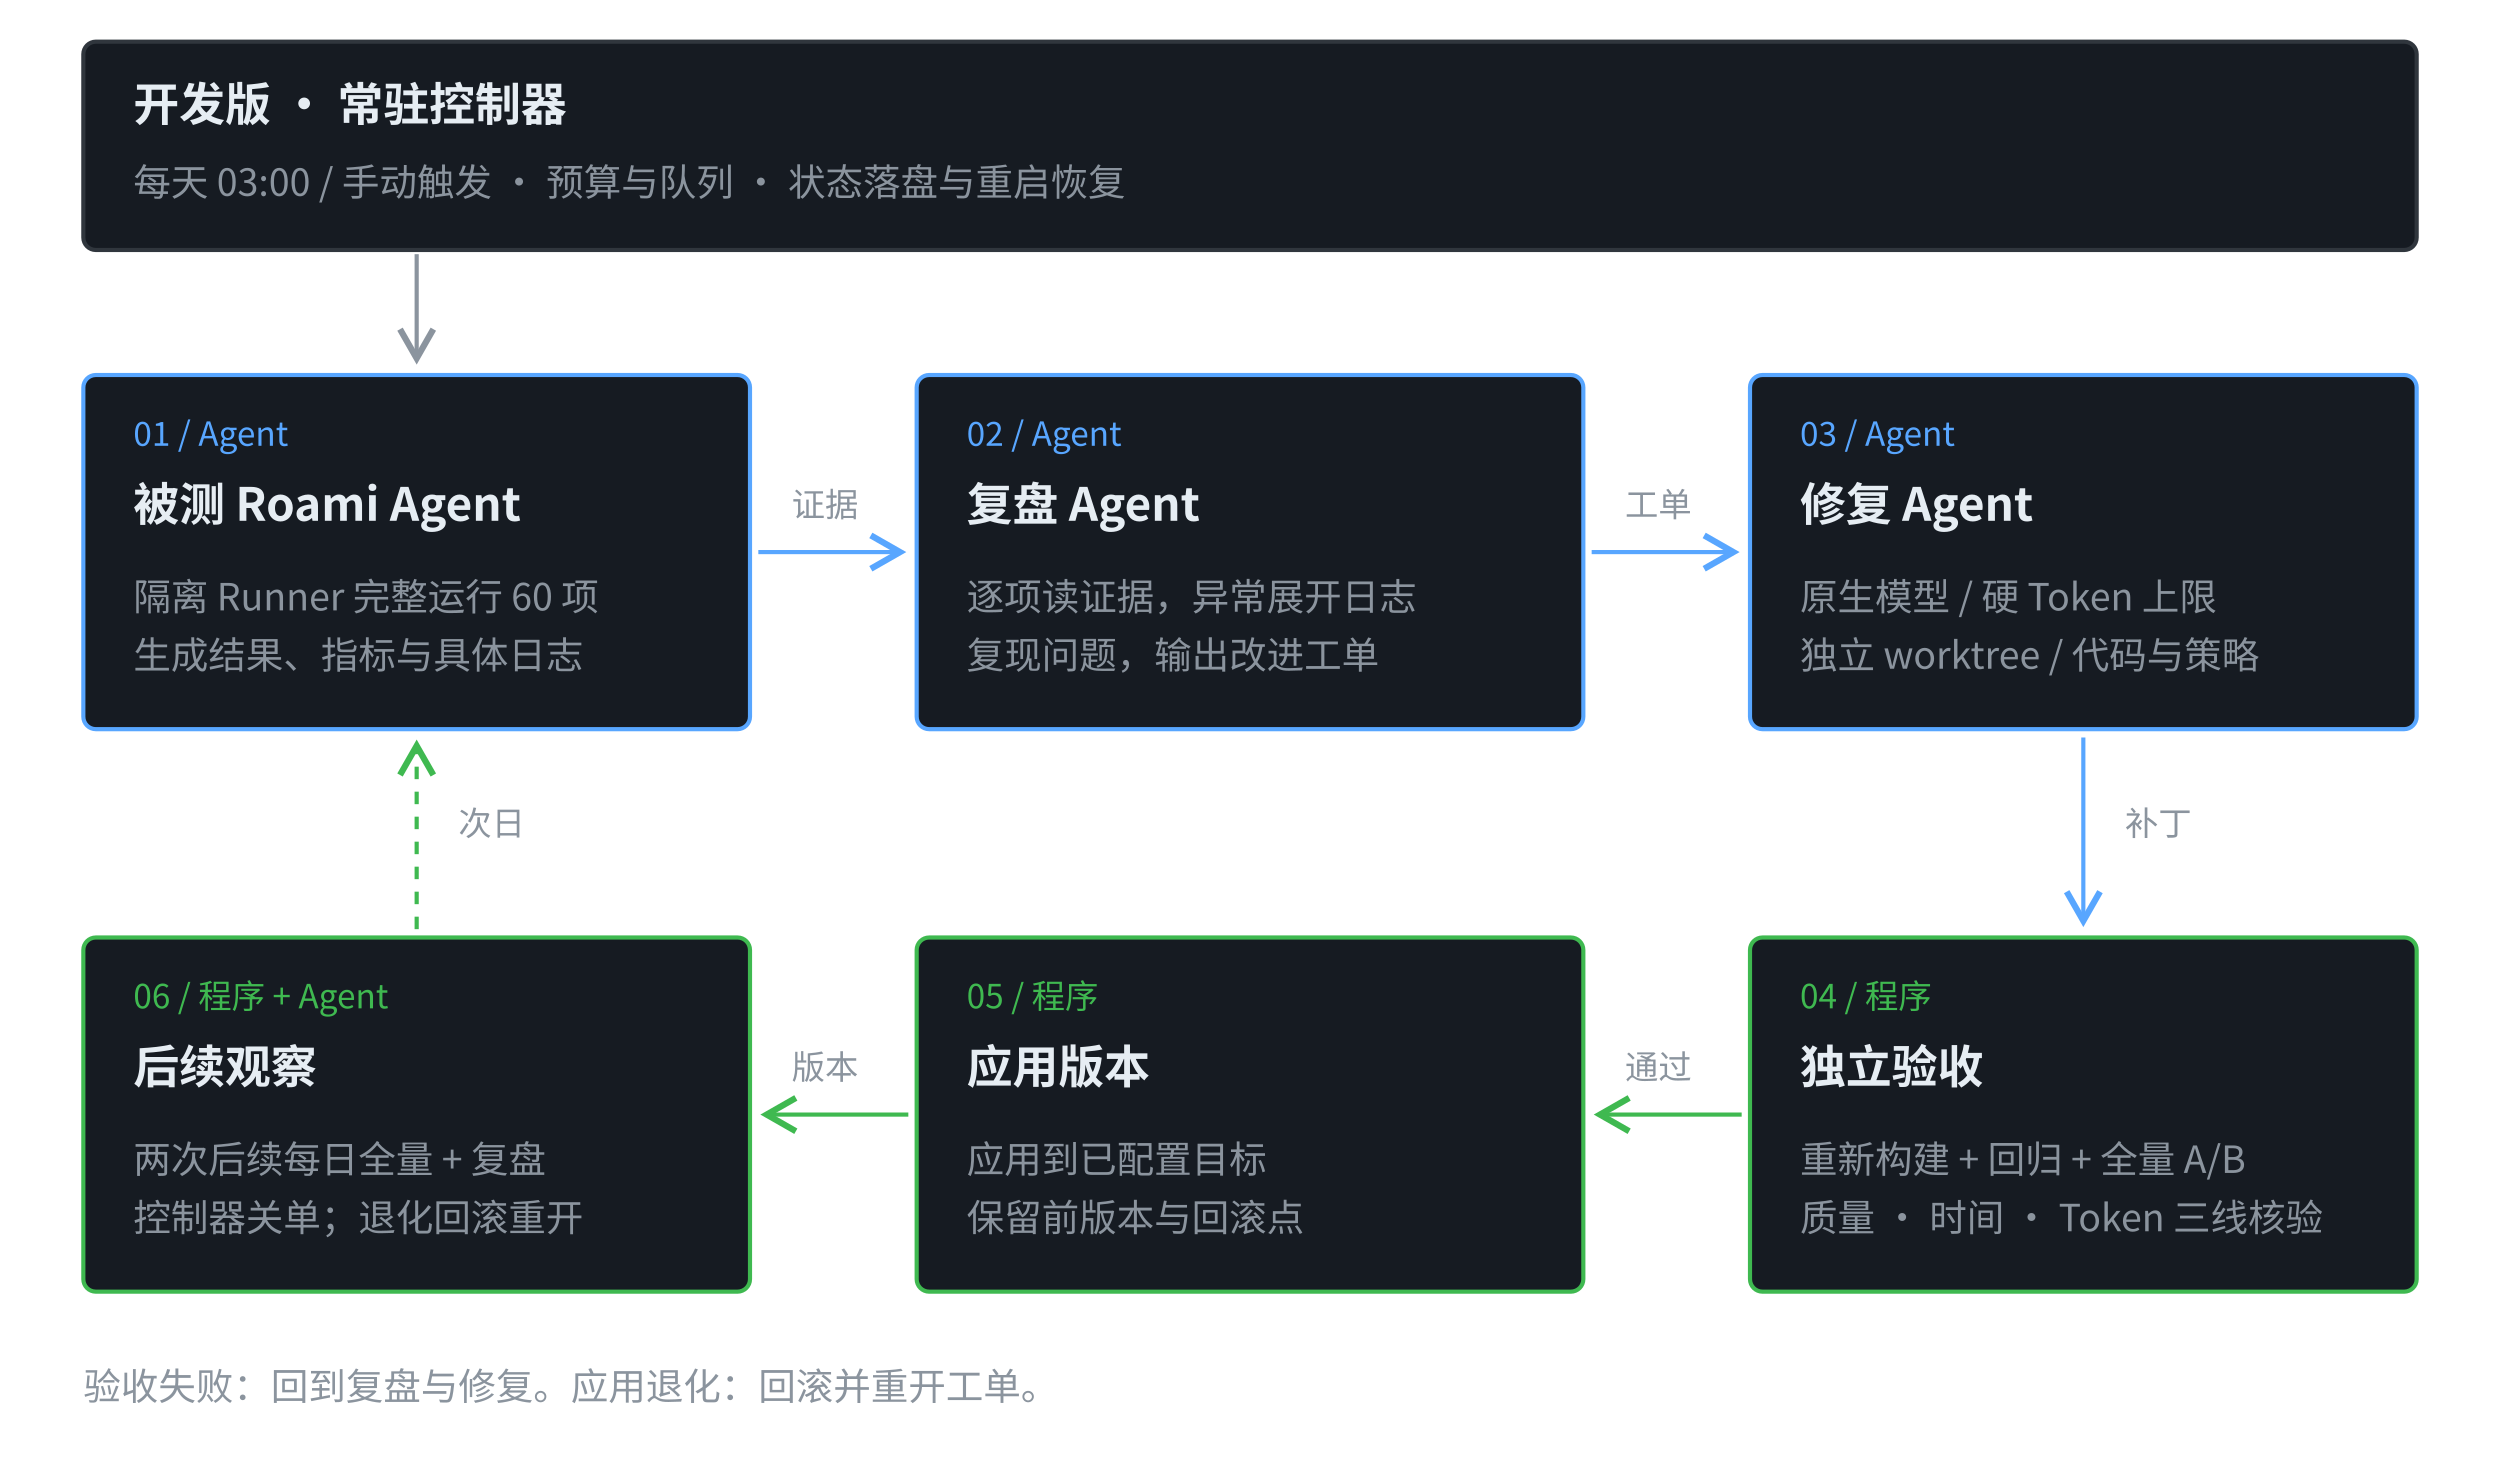
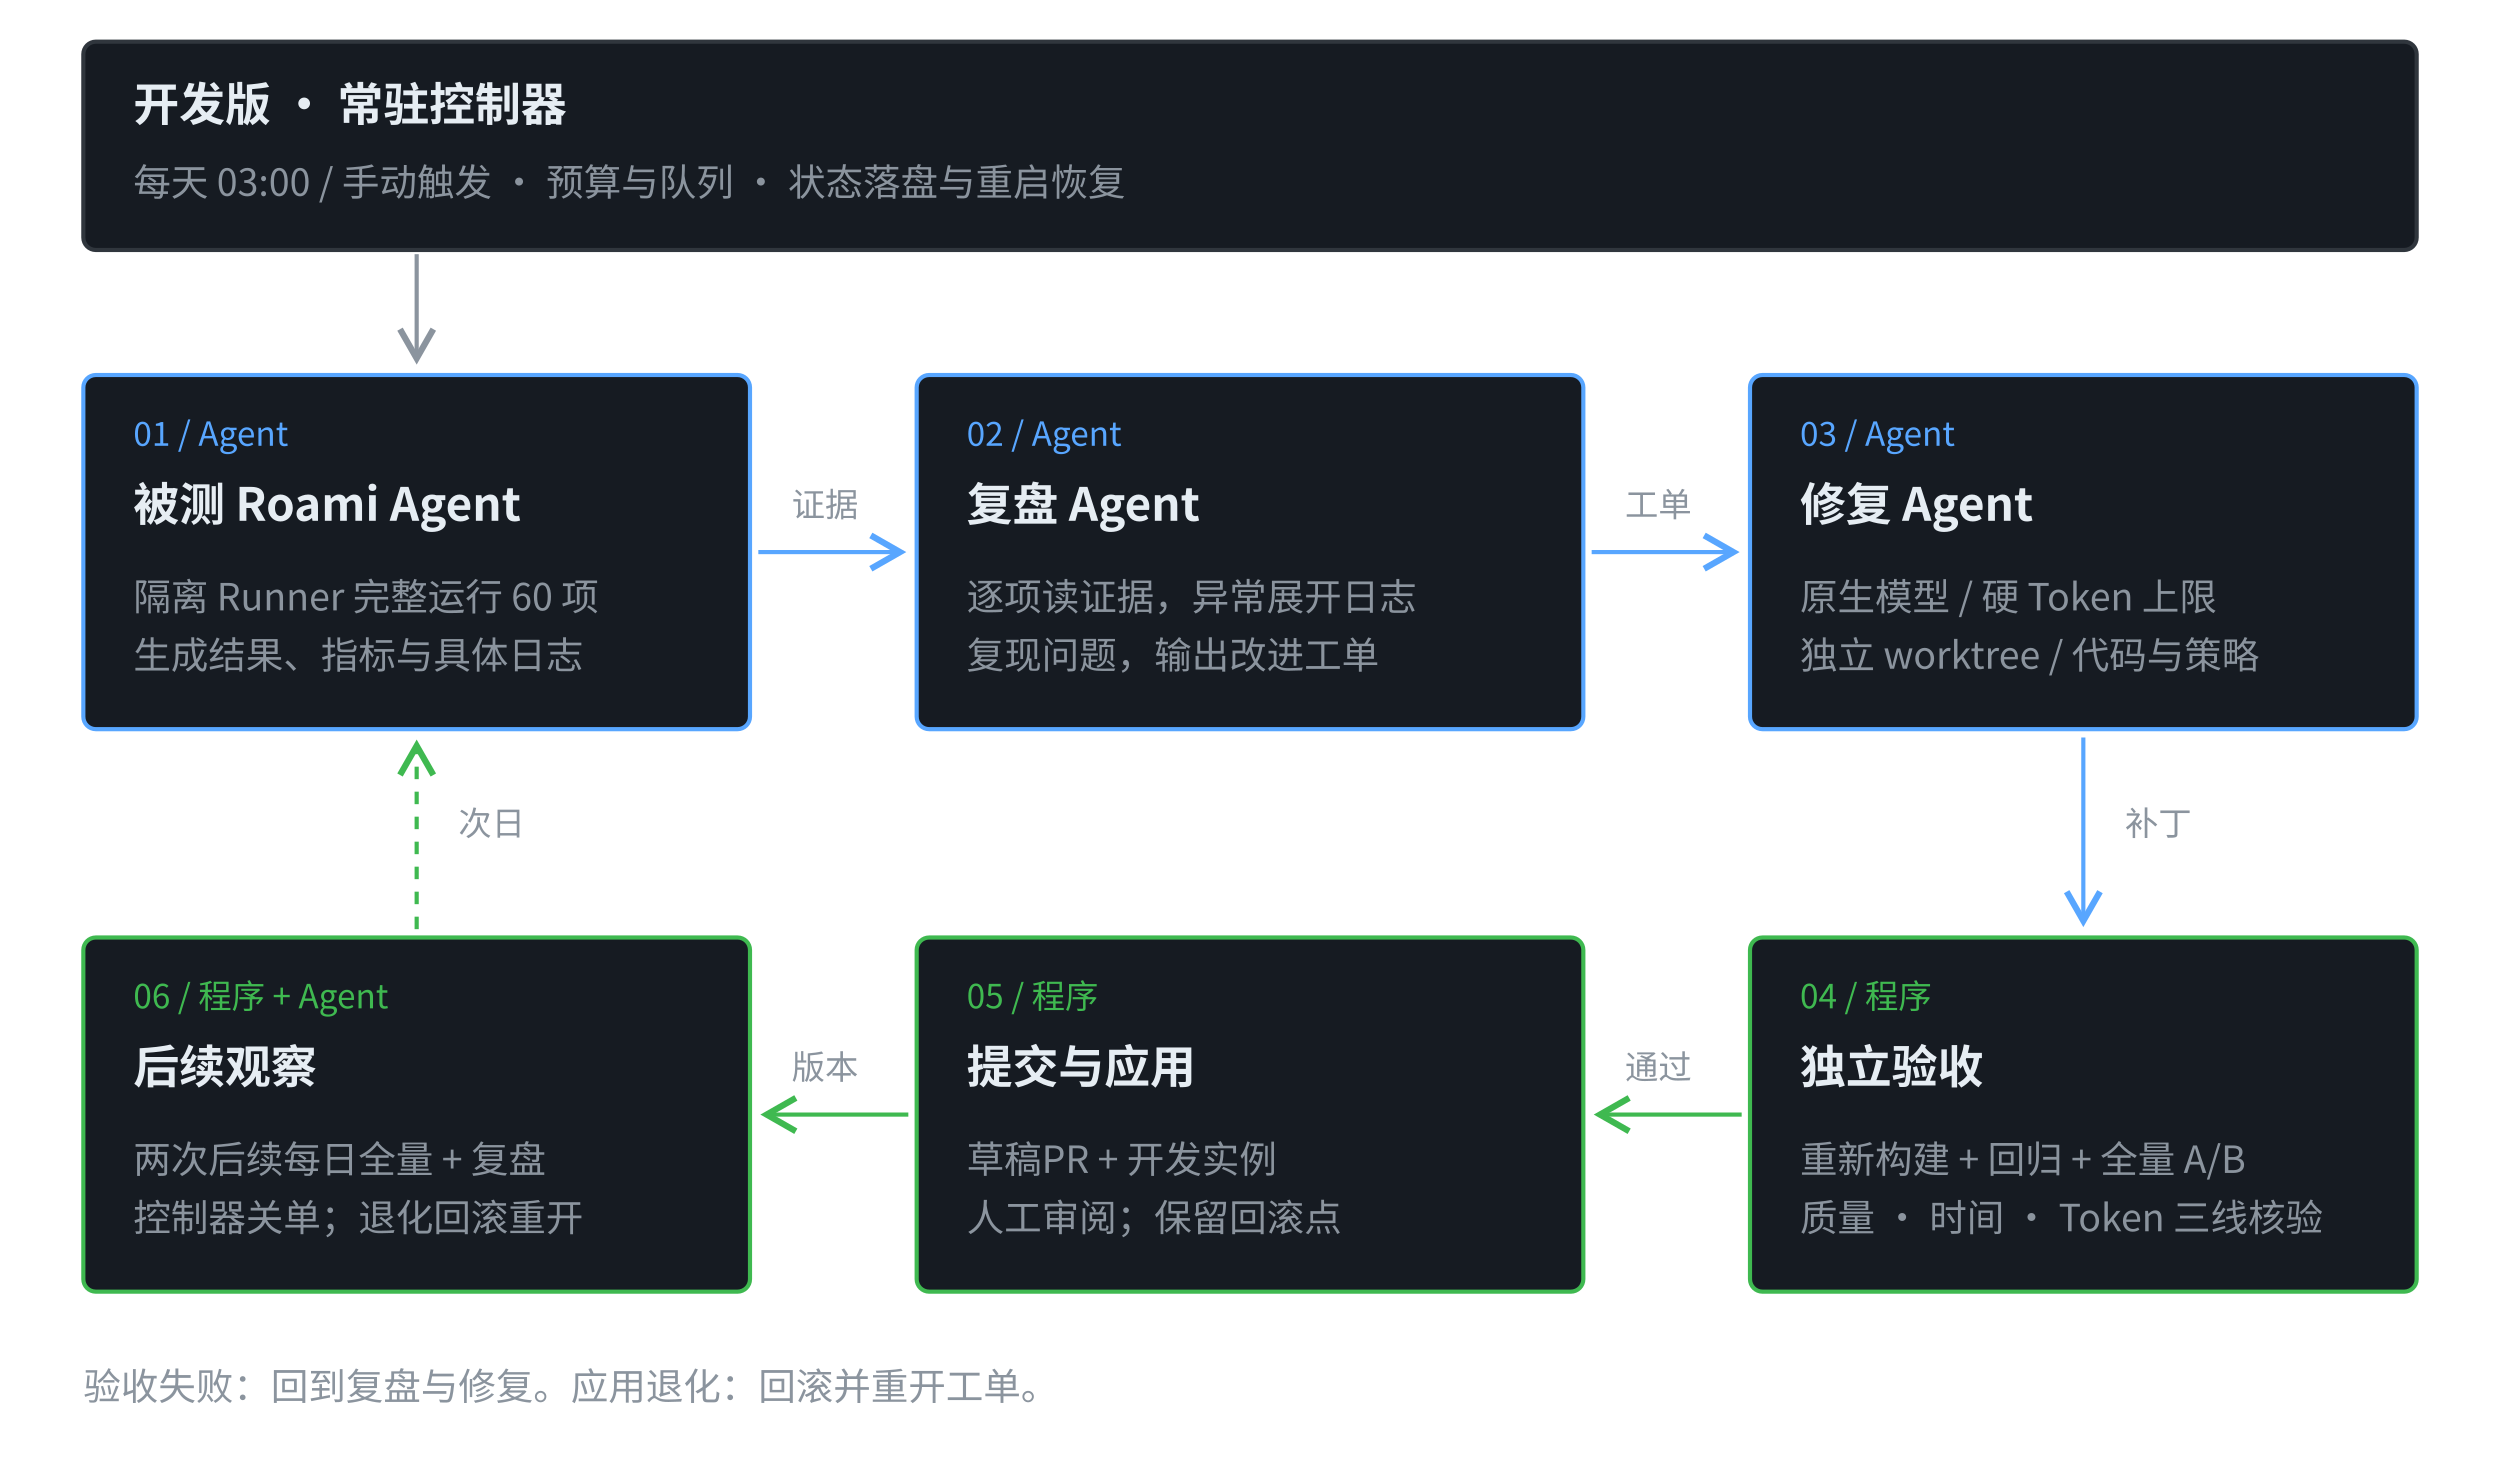
<svg xmlns="http://www.w3.org/2000/svg" width="1200" height="710" viewBox="0 0 1200 710" role="img" aria-label="Roami Agent RSI 架构与执行闭环">
  <defs>
    <marker id="arrow" markerWidth="10" markerHeight="10" refX="8" refY="5" orient="auto">
      <path d="M 1 1 L 8 5 L 1 9" fill="none" stroke="context-stroke" stroke-width="1.5" />
    </marker>
  </defs>
  <g font-family="Noto Sans CJK SC, Noto Sans SC, system-ui, sans-serif">
    <rect x="40" y="20" width="1120" height="100" rx="6" fill="#161b22" stroke="#30363d" stroke-width="2" />
    <text x="64" y="58" font-size="22" fill="#e6edf3" font-weight="600">开发版 · 常驻控制器</text>
    <text x="64" y="94" font-size="18" fill="#8b949e" font-weight="400">每天 03:00 / 手动触发 · 预算与队列 · 状态落盘与重启恢复</text>
    <rect x="40" y="180" width="320" height="170" rx="6" fill="#161b22" stroke="#58a6ff" stroke-width="2" />
    <text x="64" y="214" font-size="16" fill="#58a6ff" font-weight="400">01 / Agent</text>
    <text x="64" y="250" font-size="22" fill="#e6edf3" font-weight="600">被测 Roami Agent</text>
    <text x="64" y="293" font-size="18" fill="#8b949e" font-weight="400">隔离 Runner 完整运行 60 项</text>
    <text x="64" y="321" font-size="18" fill="#8b949e" font-weight="400">生成结果、指标与具体日志</text>
    <rect x="440" y="180" width="320" height="170" rx="6" fill="#161b22" stroke="#58a6ff" stroke-width="2" />
    <text x="464" y="214" font-size="16" fill="#58a6ff" font-weight="400">02 / Agent</text>
    <text x="464" y="250" font-size="22" fill="#e6edf3" font-weight="600">复盘 Agent</text>
    <text x="464" y="293" font-size="18" fill="#8b949e" font-weight="400">逐项读证据，异常展开日志</text>
    <text x="464" y="321" font-size="18" fill="#8b949e" font-weight="400">复现问题，输出改进工单</text>
    <rect x="840" y="180" width="320" height="170" rx="6" fill="#161b22" stroke="#58a6ff" stroke-width="2" />
    <text x="864" y="214" font-size="16" fill="#58a6ff" font-weight="400">03 / Agent</text>
    <text x="864" y="250" font-size="22" fill="#e6edf3" font-weight="600">修复 Agent</text>
    <text x="864" y="293" font-size="18" fill="#8b949e" font-weight="400">原生模型 / 硬 Token 上限</text>
    <text x="864" y="321" font-size="18" fill="#8b949e" font-weight="400">独立 worktree / 代码与策略</text>
    <rect x="840" y="450" width="320" height="170" rx="6" fill="#161b22" stroke="#3fb950" stroke-width="2" />
    <text x="864" y="484" font-size="16" fill="#3fb950" font-weight="400">04 / 程序</text>
    <text x="864" y="520" font-size="22" fill="#e6edf3" font-weight="600">独立验收</text>
    <text x="864" y="563" font-size="18" fill="#8b949e" font-weight="400">重新构建 + 回归 + 全量 A/B</text>
    <text x="864" y="591" font-size="18" fill="#8b949e" font-weight="400">质量 · 时间 · Token 三线核验</text>
    <rect x="440" y="450" width="320" height="170" rx="6" fill="#161b22" stroke="#3fb950" stroke-width="2" />
    <text x="464" y="484" font-size="16" fill="#3fb950" font-weight="400">05 / 程序</text>
-     <text x="464" y="520" font-size="22" fill="#e6edf3" font-weight="600">应用版本</text>
-     <text x="464" y="563" font-size="18" fill="#8b949e" font-weight="400">应用到已配置目标</text>
-     <text x="464" y="591" font-size="18" fill="#8b949e" font-weight="400">保留前版本与回滚点</text>
+     <text x="464" y="520" font-size="22" fill="#e6edf3" font-weight="600">提交与应用</text>
+     <text x="464" y="563" font-size="18" fill="#8b949e" font-weight="400">草稿PR + 开发实例</text>
+     <text x="464" y="591" font-size="18" fill="#8b949e" font-weight="400">人工审阅；保留回滚点</text>
    <rect x="40" y="450" width="320" height="170" rx="6" fill="#161b22" stroke="#3fb950" stroke-width="2" />
    <text x="64" y="484" font-size="16" fill="#3fb950" font-weight="400">06 / 程序 + Agent</text>
    <text x="64" y="520" font-size="22" fill="#e6edf3" font-weight="600">后续观察</text>
    <text x="64" y="563" font-size="18" fill="#8b949e" font-weight="400">两次后续每日全量 + 复盘</text>
    <text x="64" y="591" font-size="18" fill="#8b949e" font-weight="400">控制器关单；退化回滚重开</text>
    <polyline points="200,122 200,172" fill="none" stroke="#8b949e" stroke-width="2" marker-end="url(#arrow)" />
    <polyline points="364,265 432,265" fill="none" stroke="#58a6ff" stroke-width="2" marker-end="url(#arrow)" />
    <text x="380" y="248" font-size="16" fill="#8b949e" font-weight="400">证据</text>
    <polyline points="764,265 832,265" fill="none" stroke="#58a6ff" stroke-width="2" marker-end="url(#arrow)" />
    <text x="780" y="248" font-size="16" fill="#8b949e" font-weight="400">工单</text>
    <polyline points="1000,354 1000,442" fill="none" stroke="#58a6ff" stroke-width="2" marker-end="url(#arrow)" />
    <text x="1020" y="401" font-size="16" fill="#8b949e" font-weight="400">补丁</text>
    <polyline points="836,535 768,535" fill="none" stroke="#3fb950" stroke-width="2" marker-end="url(#arrow)" />
    <text x="780" y="518" font-size="16" fill="#8b949e" font-weight="400">通过</text>
    <polyline points="436,535 368,535" fill="none" stroke="#3fb950" stroke-width="2" marker-end="url(#arrow)" />
    <text x="380" y="518" font-size="16" fill="#8b949e" font-weight="400">版本</text>
    <polyline points="200,446 200,358" fill="none" stroke="#3fb950" stroke-width="2" stroke-dasharray="6 6" marker-end="url(#arrow)" />
    <text x="220" y="401" font-size="16" fill="#8b949e" font-weight="400">次日</text>
    <text x="40" y="672" font-size="18" fill="#8b949e" font-weight="400">验收失败：回到复盘与修复。应用退化：回滚并重开工单。</text>
  </g>
</svg>
